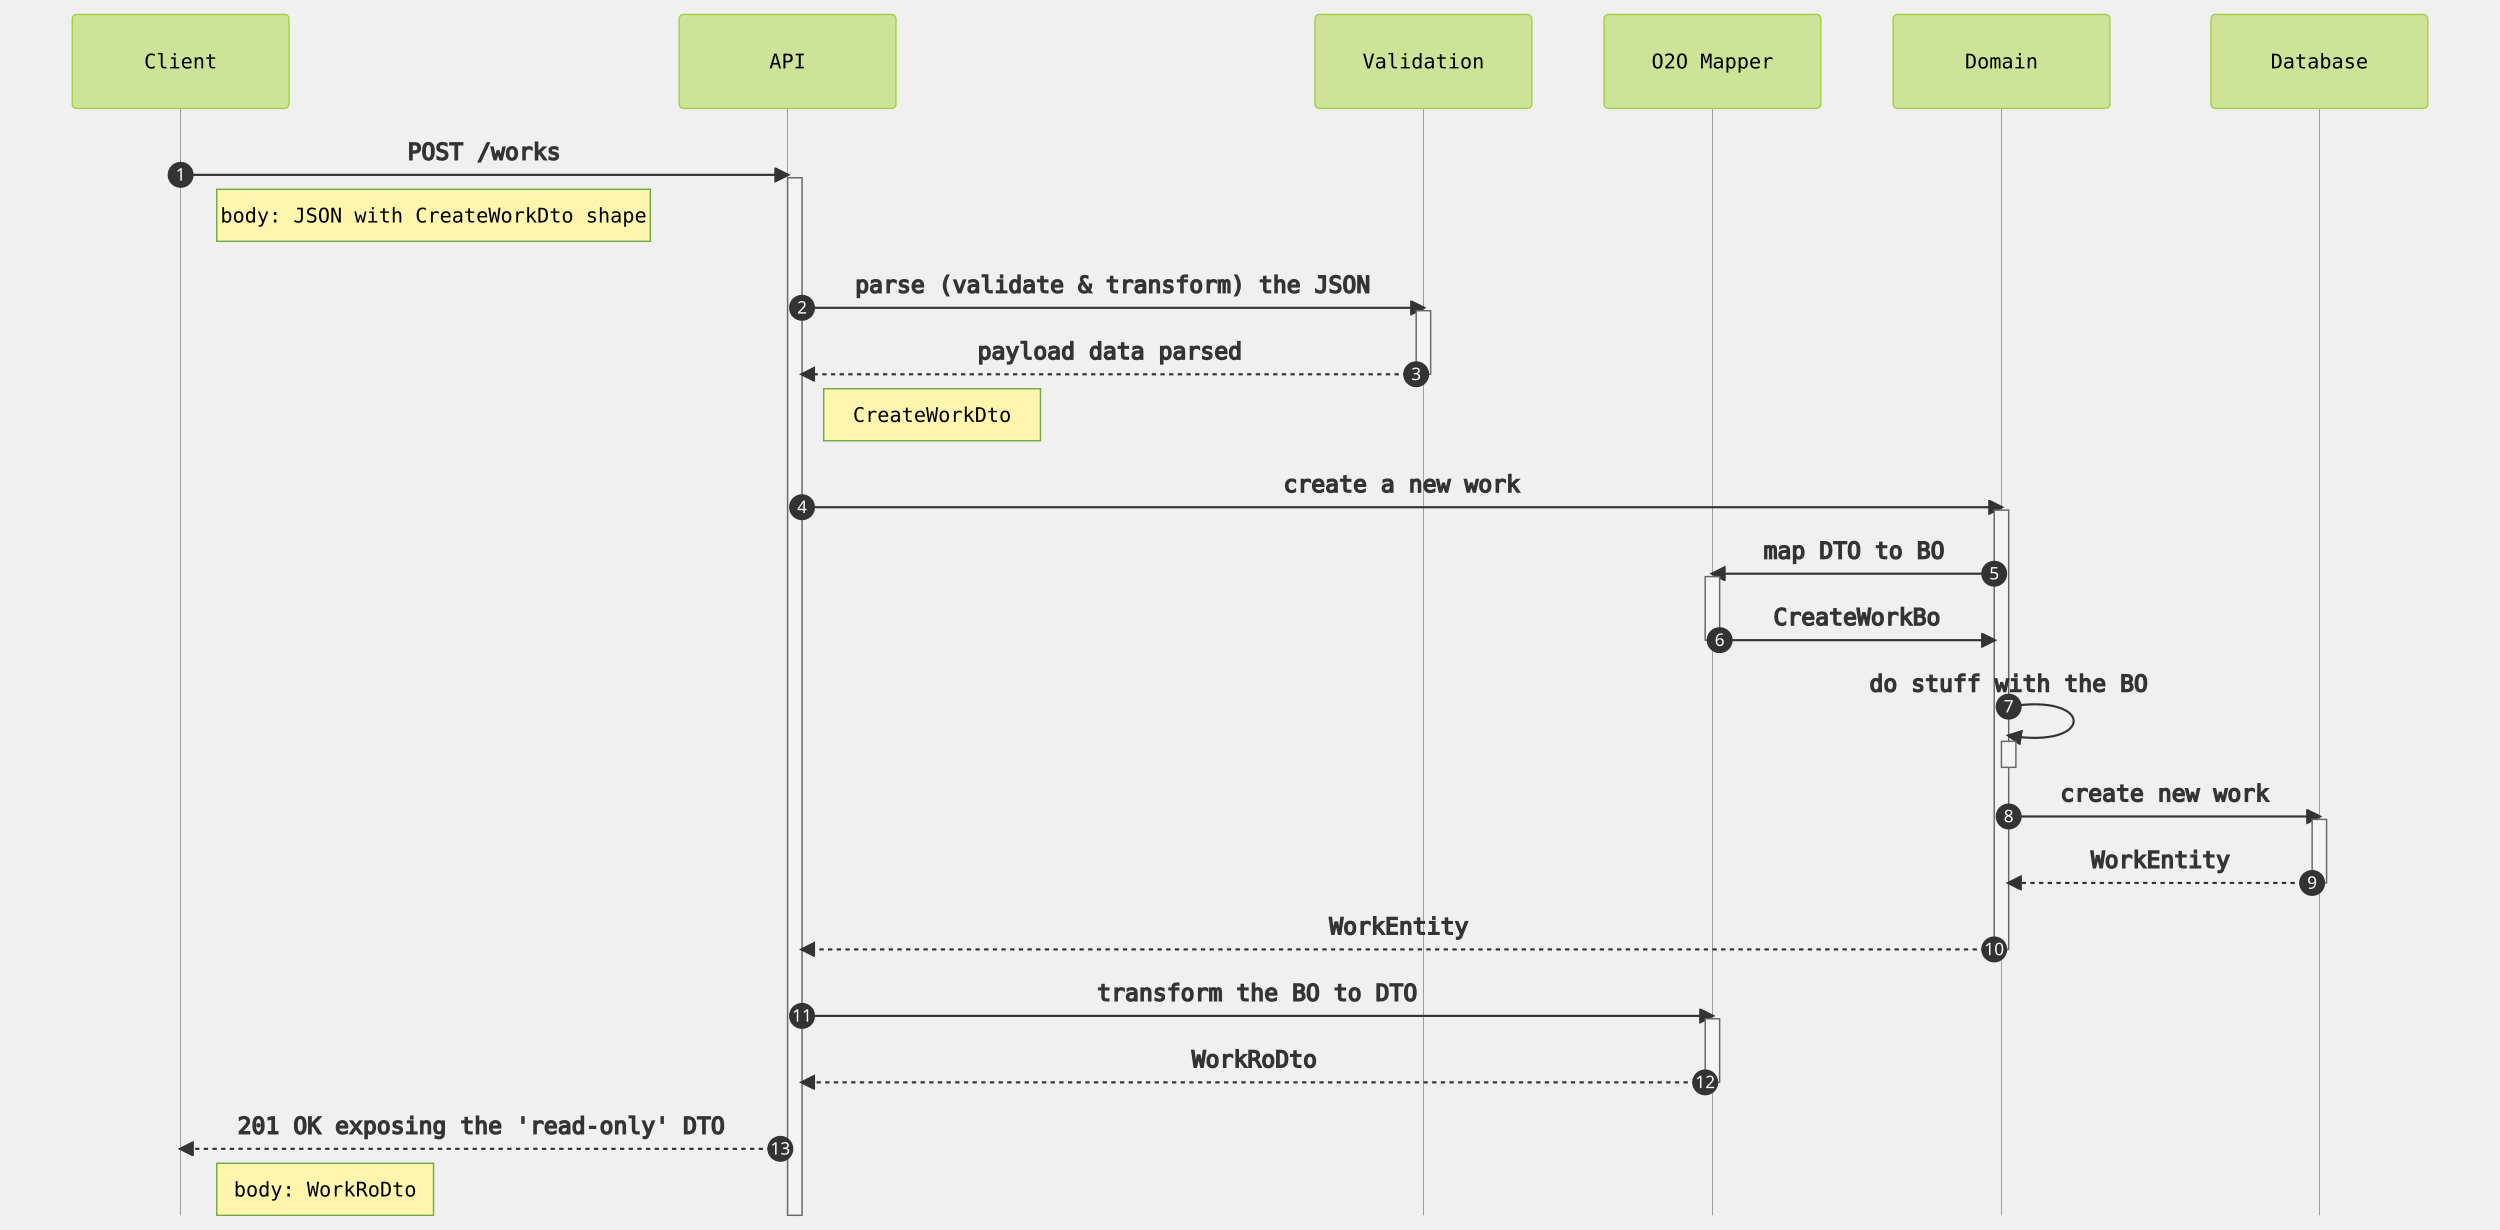
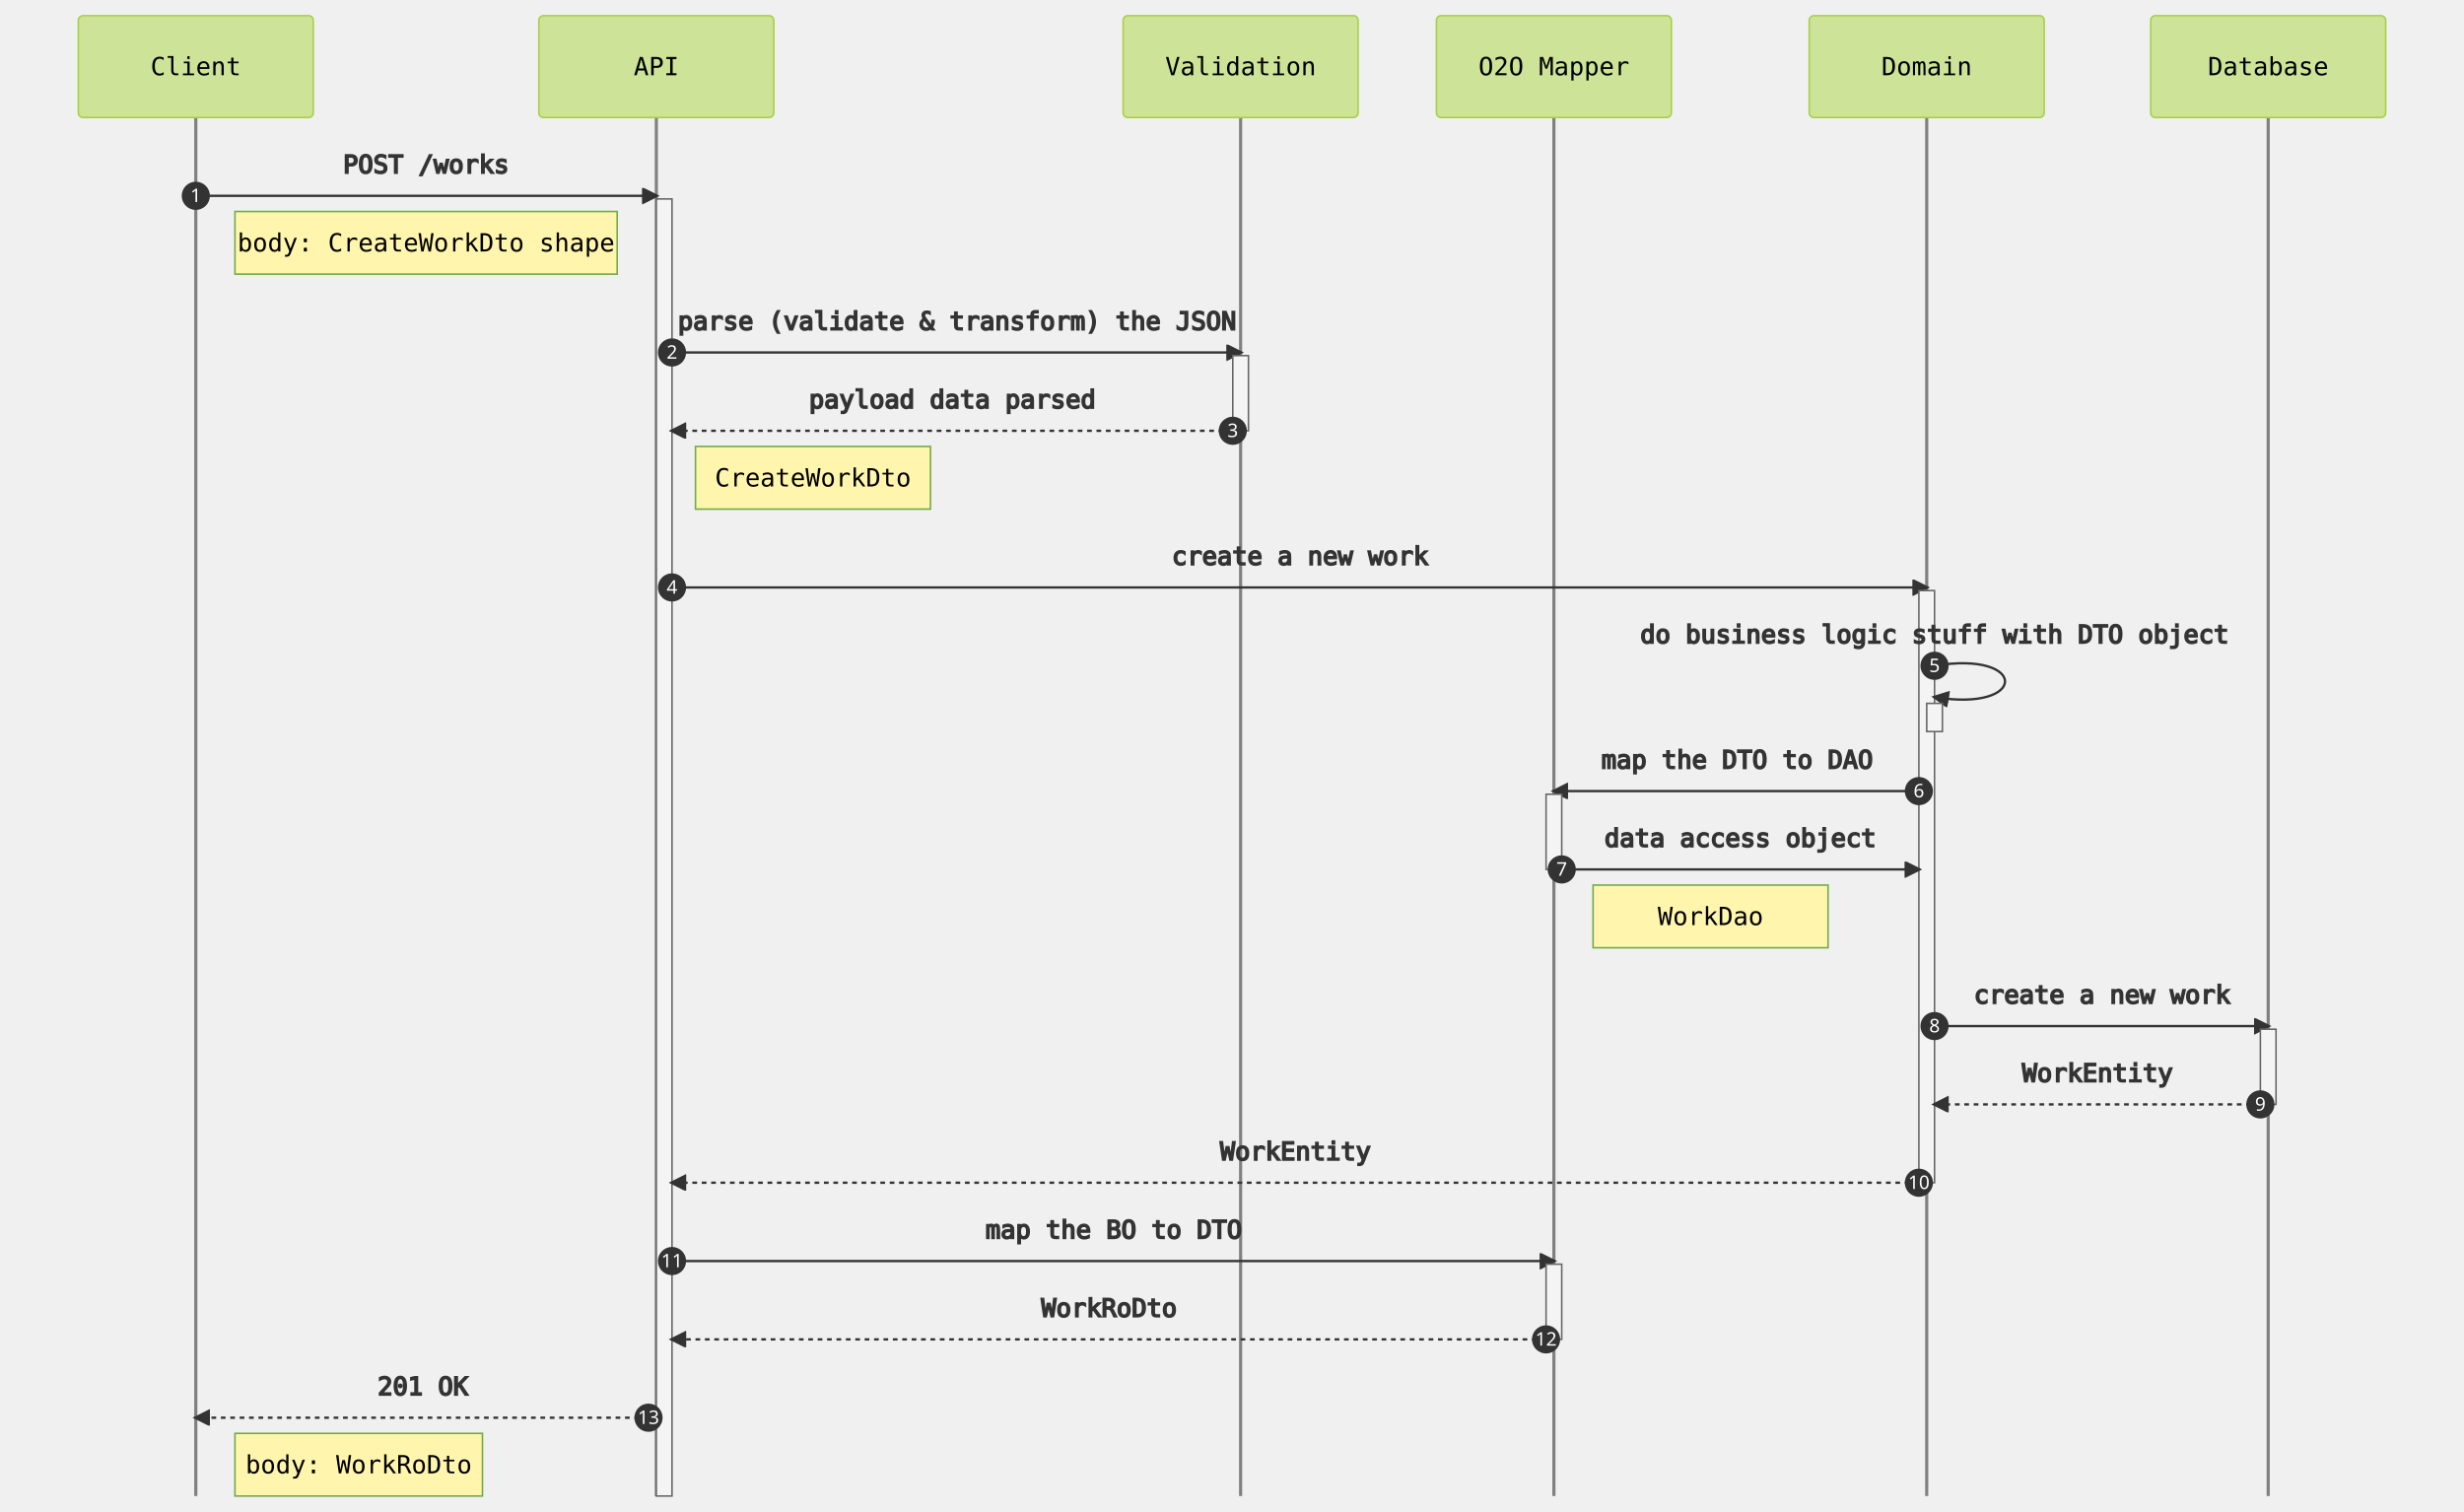
- <svg xmlns="http://www.w3.org/2000/svg" id="mermaid-svg" width="100%" height="851" style="max-width: 1730px;" viewBox="-50 -10 1730 851">
-   <style>#mermaid-svg {font-family:"trebuchet ms",verdana,arial,sans-serif;font-size:16px;fill:#000000;}#mermaid-svg .error-icon{fill:#552222;}#mermaid-svg .error-text{fill:#552222;stroke:#552222;}#mermaid-svg .edge-thickness-normal{stroke-width:2px;}#mermaid-svg .edge-thickness-thick{stroke-width:3.5px;}#mermaid-svg .edge-pattern-solid{stroke-dasharray:0;}#mermaid-svg .edge-pattern-dashed{stroke-dasharray:3;}#mermaid-svg .edge-pattern-dotted{stroke-dasharray:2;}#mermaid-svg .marker{fill:#000000;stroke:#000000;}#mermaid-svg .marker.cross{stroke:#000000;}#mermaid-svg svg{font-family:"trebuchet ms",verdana,arial,sans-serif;font-size:16px;}#mermaid-svg .actor{stroke:hsl(78.158, 58.462%, 54.51%);fill:#cde498;}#mermaid-svg text.actor&gt;tspan{fill:black;stroke:none;}#mermaid-svg .actor-line{stroke:grey;}#mermaid-svg .messageLine0{stroke-width:1.5;stroke-dasharray:none;stroke:#333;}#mermaid-svg .messageLine1{stroke-width:1.5;stroke-dasharray:2,2;stroke:#333;}#mermaid-svg #arrowhead path{fill:#333;stroke:#333;}#mermaid-svg .sequenceNumber{fill:white;}#mermaid-svg #sequencenumber{fill:#333;}#mermaid-svg #crosshead path{fill:#333;stroke:#333;}#mermaid-svg .messageText{fill:#333;stroke:#333;}#mermaid-svg .labelBox{stroke:#326932;fill:#cde498;}#mermaid-svg .labelText,#mermaid-svg .labelText&gt;tspan{fill:black;stroke:none;}#mermaid-svg .loopText,#mermaid-svg .loopText&gt;tspan{fill:black;stroke:none;}#mermaid-svg .loopLine{stroke-width:2px;stroke-dasharray:2,2;stroke:#326932;fill:#326932;}#mermaid-svg .note{stroke:#6eaa49;fill:#fff5ad;}#mermaid-svg .noteText,#mermaid-svg .noteText&gt;tspan{fill:black;stroke:none;}#mermaid-svg .activation0{fill:#f4f4f4;stroke:#666;}#mermaid-svg .activation1{fill:#f4f4f4;stroke:#666;}#mermaid-svg .activation2{fill:#f4f4f4;stroke:#666;}#mermaid-svg :root{--mermaid-font-family:"trebuchet ms",verdana,arial,sans-serif;}</style>
+ <svg xmlns="http://www.w3.org/2000/svg" id="graph-div" width="100%" height="965" style="max-width: 1573px;" viewBox="-50 -10 1573 965">
+   <style>#graph-div {font-family:"trebuchet ms",verdana,arial,sans-serif;font-size:16px;fill:#000000;}#graph-div .error-icon{fill:#552222;}#graph-div .error-text{fill:#552222;stroke:#552222;}#graph-div .edge-thickness-normal{stroke-width:2px;}#graph-div .edge-thickness-thick{stroke-width:3.5px;}#graph-div .edge-pattern-solid{stroke-dasharray:0;}#graph-div .edge-pattern-dashed{stroke-dasharray:3;}#graph-div .edge-pattern-dotted{stroke-dasharray:2;}#graph-div .marker{fill:#000000;stroke:#000000;}#graph-div .marker.cross{stroke:#000000;}#graph-div svg{font-family:"trebuchet ms",verdana,arial,sans-serif;font-size:16px;}#graph-div .actor{stroke:hsl(78.158, 58.462%, 54.51%);fill:#cde498;}#graph-div text.actor&gt;tspan{fill:black;stroke:none;}#graph-div .actor-line{stroke:grey;}#graph-div .messageLine0{stroke-width:1.5;stroke-dasharray:none;stroke:#333;}#graph-div .messageLine1{stroke-width:1.5;stroke-dasharray:2,2;stroke:#333;}#graph-div #arrowhead path{fill:#333;stroke:#333;}#graph-div .sequenceNumber{fill:white;}#graph-div #sequencenumber{fill:#333;}#graph-div #crosshead path{fill:#333;stroke:#333;}#graph-div .messageText{fill:#333;stroke:#333;}#graph-div .labelBox{stroke:#326932;fill:#cde498;}#graph-div .labelText,#graph-div .labelText&gt;tspan{fill:black;stroke:none;}#graph-div .loopText,#graph-div .loopText&gt;tspan{fill:black;stroke:none;}#graph-div .loopLine{stroke-width:2px;stroke-dasharray:2,2;stroke:#326932;fill:#326932;}#graph-div .note{stroke:#6eaa49;fill:#fff5ad;}#graph-div .noteText,#graph-div .noteText&gt;tspan{fill:black;stroke:none;}#graph-div .activation0{fill:#f4f4f4;stroke:#666;}#graph-div .activation1{fill:#f4f4f4;stroke:#666;}#graph-div .activation2{fill:#f4f4f4;stroke:#666;}#graph-div .actorPopupMenu{position:absolute;}#graph-div .actorPopupMenuPanel{position:absolute;fill:#cde498;box-shadow:0px 8px 16px 0px rgba(0,0,0,0.2);filter:drop-shadow(3px 5px 2px rgb(0 0 0 / 0.4));}#graph-div .actor-man line{stroke:hsl(78.158, 58.462%, 54.51%);fill:#cde498;}#graph-div .actor-man circle,#graph-div line{stroke:hsl(78.158, 58.462%, 54.51%);fill:#cde498;stroke-width:2px;}#graph-div :root{--mermaid-font-family:"trebuchet ms",verdana,arial,sans-serif;}</style>
  <g />
+   <defs>
+     <symbol id="computer" width="24" height="24">
+       <path transform="scale(.5)" d="M2 2v13h20v-13h-20zm18 11h-16v-9h16v9zm-10.228 6l.466-1h3.524l.467 1h-4.457zm14.228 3h-24l2-6h2.104l-1.33 4h18.45l-1.297-4h2.073l2 6zm-5-10h-14v-7h14v7z" />
+     </symbol>
+   </defs>
+   <defs>
+     <symbol id="database" fill-rule="evenodd" clip-rule="evenodd">
+       <path transform="scale(.5)" d="M12.258.001l.256.004.255.005.253.008.251.01.249.012.247.015.246.016.242.019.241.02.239.023.236.024.233.027.231.028.229.031.225.032.223.034.22.036.217.038.214.04.211.041.208.043.205.045.201.046.198.048.194.05.191.051.187.053.183.054.18.056.175.057.172.059.168.06.163.061.16.063.155.064.15.066.074.033.073.033.071.034.07.034.069.035.068.035.067.035.066.035.064.036.064.036.062.036.06.036.06.037.058.037.058.037.055.038.055.038.053.038.052.038.051.039.05.039.048.039.047.039.045.04.044.04.043.04.041.04.04.041.039.041.037.041.036.041.034.041.033.042.032.042.03.042.029.042.027.042.026.043.024.043.023.043.021.043.02.043.018.044.017.043.015.044.013.044.012.044.011.045.009.044.007.045.006.045.004.045.002.045.001.045v17l-.001.045-.002.045-.004.045-.006.045-.007.045-.009.044-.011.045-.012.044-.013.044-.015.044-.017.043-.018.044-.02.043-.021.043-.023.043-.024.043-.026.043-.027.042-.029.042-.03.042-.032.042-.033.042-.034.041-.036.041-.037.041-.039.041-.04.041-.041.04-.043.04-.044.04-.045.04-.047.039-.048.039-.05.039-.051.039-.052.038-.053.038-.055.038-.055.038-.058.037-.058.037-.06.037-.06.036-.062.036-.064.036-.064.036-.066.035-.067.035-.068.035-.069.035-.07.034-.071.034-.073.033-.074.033-.15.066-.155.064-.16.063-.163.061-.168.06-.172.059-.175.057-.18.056-.183.054-.187.053-.191.051-.194.05-.198.048-.201.046-.205.045-.208.043-.211.041-.214.04-.217.038-.22.036-.223.034-.225.032-.229.031-.231.028-.233.027-.236.024-.239.023-.241.02-.242.019-.246.016-.247.015-.249.012-.251.01-.253.008-.255.005-.256.004-.258.001-.258-.001-.256-.004-.255-.005-.253-.008-.251-.01-.249-.012-.247-.015-.245-.016-.243-.019-.241-.02-.238-.023-.236-.024-.234-.027-.231-.028-.228-.031-.226-.032-.223-.034-.22-.036-.217-.038-.214-.04-.211-.041-.208-.043-.204-.045-.201-.046-.198-.048-.195-.05-.19-.051-.187-.053-.184-.054-.179-.056-.176-.057-.172-.059-.167-.06-.164-.061-.159-.063-.155-.064-.151-.066-.074-.033-.072-.033-.072-.034-.07-.034-.069-.035-.068-.035-.067-.035-.066-.035-.064-.036-.063-.036-.062-.036-.061-.036-.06-.037-.058-.037-.057-.037-.056-.038-.055-.038-.053-.038-.052-.038-.051-.039-.049-.039-.049-.039-.046-.039-.046-.04-.044-.04-.043-.04-.041-.04-.04-.041-.039-.041-.037-.041-.036-.041-.034-.041-.033-.042-.032-.042-.03-.042-.029-.042-.027-.042-.026-.043-.024-.043-.023-.043-.021-.043-.02-.043-.018-.044-.017-.043-.015-.044-.013-.044-.012-.044-.011-.045-.009-.044-.007-.045-.006-.045-.004-.045-.002-.045-.001-.045v-17l.001-.045.002-.045.004-.045.006-.045.007-.045.009-.044.011-.045.012-.044.013-.044.015-.044.017-.043.018-.044.02-.043.021-.043.023-.043.024-.043.026-.043.027-.042.029-.042.03-.042.032-.042.033-.042.034-.041.036-.041.037-.041.039-.041.04-.041.041-.04.043-.04.044-.04.046-.04.046-.039.049-.039.049-.039.051-.039.052-.038.053-.038.055-.038.056-.038.057-.037.058-.037.06-.037.061-.036.062-.036.063-.036.064-.036.066-.035.067-.035.068-.035.069-.035.07-.034.072-.034.072-.033.074-.033.151-.066.155-.064.159-.063.164-.061.167-.06.172-.059.176-.057.179-.056.184-.054.187-.053.19-.051.195-.05.198-.048.201-.046.204-.045.208-.043.211-.041.214-.04.217-.038.22-.036.223-.034.226-.032.228-.031.231-.028.234-.027.236-.024.238-.023.241-.02.243-.019.245-.016.247-.015.249-.012.251-.01.253-.008.255-.005.256-.004.258-.001.258.001zm-9.258 20.499v.01l.001.021.003.021.004.022.005.021.006.022.007.022.009.023.01.022.011.023.012.023.013.023.015.023.016.024.017.023.018.024.019.024.021.024.022.025.023.024.024.025.052.049.056.05.061.051.066.051.07.051.075.051.079.052.084.052.088.052.092.052.097.052.102.051.105.052.11.052.114.051.119.051.123.051.127.05.131.05.135.05.139.048.144.049.147.047.152.047.155.047.16.045.163.045.167.043.171.043.176.041.178.041.183.039.187.039.19.037.194.035.197.035.202.033.204.031.209.03.212.029.216.027.219.025.222.024.226.021.23.02.233.018.236.016.24.015.243.012.246.01.249.008.253.005.256.004.259.001.26-.001.257-.004.254-.005.25-.008.247-.011.244-.012.241-.014.237-.016.233-.018.231-.021.226-.021.224-.024.22-.026.216-.027.212-.028.21-.031.205-.031.202-.034.198-.034.194-.036.191-.037.187-.039.183-.04.179-.04.175-.042.172-.043.168-.044.163-.045.16-.046.155-.046.152-.047.148-.048.143-.049.139-.049.136-.05.131-.05.126-.05.123-.051.118-.052.114-.051.11-.052.106-.052.101-.052.096-.052.092-.052.088-.053.083-.051.079-.052.074-.052.07-.051.065-.051.06-.051.056-.05.051-.05.023-.024.023-.025.021-.024.02-.024.019-.024.018-.024.017-.024.015-.023.014-.024.013-.023.012-.023.01-.023.01-.022.008-.022.006-.022.006-.022.004-.022.004-.021.001-.021.001-.021v-4.127l-.077.055-.08.053-.083.054-.085.053-.087.052-.09.052-.093.051-.095.05-.097.05-.1.049-.102.049-.105.048-.106.047-.109.047-.111.046-.114.045-.115.045-.118.044-.12.043-.122.042-.124.042-.126.041-.128.04-.13.04-.132.038-.134.038-.135.037-.138.037-.139.035-.142.035-.143.034-.144.033-.147.032-.148.031-.15.03-.151.03-.153.029-.154.027-.156.027-.158.026-.159.025-.161.024-.162.023-.163.022-.165.021-.166.02-.167.019-.169.018-.169.017-.171.016-.173.015-.173.014-.175.013-.175.012-.177.011-.178.01-.179.008-.179.008-.181.006-.182.005-.182.004-.184.003-.184.002h-.37l-.184-.002-.184-.003-.182-.004-.182-.005-.181-.006-.179-.008-.179-.008-.178-.01-.176-.011-.176-.012-.175-.013-.173-.014-.172-.015-.171-.016-.17-.017-.169-.018-.167-.019-.166-.02-.165-.021-.163-.022-.162-.023-.161-.024-.159-.025-.157-.026-.156-.027-.155-.027-.153-.029-.151-.03-.15-.03-.148-.031-.146-.032-.145-.033-.143-.034-.141-.035-.14-.035-.137-.037-.136-.037-.134-.038-.132-.038-.13-.04-.128-.04-.126-.041-.124-.042-.122-.042-.12-.044-.117-.043-.116-.045-.113-.045-.112-.046-.109-.047-.106-.047-.105-.048-.102-.049-.1-.049-.097-.05-.095-.05-.093-.052-.09-.051-.087-.052-.085-.053-.083-.054-.08-.054-.077-.054v4.127zm0-5.654v.011l.001.021.003.021.004.021.005.022.006.022.007.022.009.022.01.022.011.023.012.023.013.023.015.024.016.023.017.024.018.024.019.024.021.024.022.024.023.025.024.024.052.05.056.05.061.05.066.051.07.051.075.052.079.051.084.052.088.052.092.052.097.052.102.052.105.052.11.051.114.051.119.052.123.05.127.051.131.05.135.049.139.049.144.048.147.048.152.047.155.046.16.045.163.045.167.044.171.042.176.042.178.04.183.04.187.038.19.037.194.036.197.034.202.033.204.032.209.03.212.028.216.027.219.025.222.024.226.022.23.02.233.018.236.016.24.014.243.012.246.01.249.008.253.006.256.003.259.001.26-.001.257-.003.254-.006.25-.008.247-.01.244-.012.241-.015.237-.016.233-.018.231-.02.226-.022.224-.024.22-.025.216-.027.212-.029.21-.03.205-.032.202-.033.198-.035.194-.036.191-.037.187-.039.183-.039.179-.041.175-.042.172-.043.168-.044.163-.045.16-.045.155-.047.152-.047.148-.048.143-.048.139-.05.136-.049.131-.05.126-.051.123-.051.118-.051.114-.052.11-.052.106-.052.101-.052.096-.052.092-.052.088-.052.083-.052.079-.052.074-.051.07-.052.065-.051.06-.05.056-.051.051-.049.023-.025.023-.024.021-.025.02-.024.019-.024.018-.024.017-.024.015-.023.014-.023.013-.024.012-.022.01-.023.01-.023.008-.022.006-.022.006-.022.004-.021.004-.022.001-.021.001-.021v-4.139l-.077.054-.08.054-.083.054-.085.052-.087.053-.09.051-.093.051-.095.051-.097.05-.1.049-.102.049-.105.048-.106.047-.109.047-.111.046-.114.045-.115.044-.118.044-.12.044-.122.042-.124.042-.126.041-.128.04-.13.039-.132.039-.134.038-.135.037-.138.036-.139.036-.142.035-.143.033-.144.033-.147.033-.148.031-.15.03-.151.03-.153.028-.154.028-.156.027-.158.026-.159.025-.161.024-.162.023-.163.022-.165.021-.166.02-.167.019-.169.018-.169.017-.171.016-.173.015-.173.014-.175.013-.175.012-.177.011-.178.009-.179.009-.179.007-.181.007-.182.005-.182.004-.184.003-.184.002h-.37l-.184-.002-.184-.003-.182-.004-.182-.005-.181-.007-.179-.007-.179-.009-.178-.009-.176-.011-.176-.012-.175-.013-.173-.014-.172-.015-.171-.016-.17-.017-.169-.018-.167-.019-.166-.02-.165-.021-.163-.022-.162-.023-.161-.024-.159-.025-.157-.026-.156-.027-.155-.028-.153-.028-.151-.03-.15-.03-.148-.031-.146-.033-.145-.033-.143-.033-.141-.035-.14-.036-.137-.036-.136-.037-.134-.038-.132-.039-.13-.039-.128-.04-.126-.041-.124-.042-.122-.043-.12-.043-.117-.044-.116-.044-.113-.046-.112-.046-.109-.046-.106-.047-.105-.048-.102-.049-.1-.049-.097-.05-.095-.051-.093-.051-.09-.051-.087-.053-.085-.052-.083-.054-.08-.054-.077-.054v4.139zm0-5.666v.011l.001.02.003.022.004.021.005.022.006.021.007.022.009.023.01.022.011.023.012.023.013.023.015.023.016.024.017.024.018.023.019.024.021.025.022.024.023.024.024.025.052.05.056.05.061.05.066.051.07.051.075.052.079.051.084.052.088.052.092.052.097.052.102.052.105.051.11.052.114.051.119.051.123.051.127.05.131.05.135.05.139.049.144.048.147.048.152.047.155.046.16.045.163.045.167.043.171.043.176.042.178.04.183.04.187.038.19.037.194.036.197.034.202.033.204.032.209.03.212.028.216.027.219.025.222.024.226.021.23.02.233.018.236.017.24.014.243.012.246.01.249.008.253.006.256.003.259.001.26-.001.257-.003.254-.006.25-.008.247-.01.244-.013.241-.014.237-.016.233-.018.231-.02.226-.022.224-.024.22-.025.216-.027.212-.029.21-.03.205-.032.202-.033.198-.035.194-.036.191-.037.187-.039.183-.039.179-.041.175-.042.172-.043.168-.044.163-.045.16-.045.155-.047.152-.047.148-.048.143-.049.139-.049.136-.049.131-.051.126-.05.123-.051.118-.052.114-.051.11-.052.106-.052.101-.052.096-.052.092-.052.088-.052.083-.052.079-.052.074-.052.07-.051.065-.051.06-.051.056-.05.051-.049.023-.025.023-.025.021-.024.02-.024.019-.024.018-.024.017-.024.015-.023.014-.024.013-.023.012-.023.01-.022.01-.023.008-.022.006-.022.006-.022.004-.022.004-.021.001-.021.001-.021v-4.153l-.077.054-.08.054-.083.053-.085.053-.087.053-.09.051-.093.051-.095.051-.097.05-.1.049-.102.048-.105.048-.106.048-.109.046-.111.046-.114.046-.115.044-.118.044-.12.043-.122.043-.124.042-.126.041-.128.04-.13.039-.132.039-.134.038-.135.037-.138.036-.139.036-.142.034-.143.034-.144.033-.147.032-.148.032-.15.03-.151.03-.153.028-.154.028-.156.027-.158.026-.159.024-.161.024-.162.023-.163.023-.165.021-.166.02-.167.019-.169.018-.169.017-.171.016-.173.015-.173.014-.175.013-.175.012-.177.01-.178.01-.179.009-.179.007-.181.006-.182.006-.182.004-.184.003-.184.001-.185.001-.185-.001-.184-.001-.184-.003-.182-.004-.182-.006-.181-.006-.179-.007-.179-.009-.178-.01-.176-.01-.176-.012-.175-.013-.173-.014-.172-.015-.171-.016-.17-.017-.169-.018-.167-.019-.166-.02-.165-.021-.163-.023-.162-.023-.161-.024-.159-.024-.157-.026-.156-.027-.155-.028-.153-.028-.151-.03-.15-.03-.148-.032-.146-.032-.145-.033-.143-.034-.141-.034-.14-.036-.137-.036-.136-.037-.134-.038-.132-.039-.13-.039-.128-.041-.126-.041-.124-.041-.122-.043-.12-.043-.117-.044-.116-.044-.113-.046-.112-.046-.109-.046-.106-.048-.105-.048-.102-.048-.1-.05-.097-.049-.095-.051-.093-.051-.09-.052-.087-.052-.085-.053-.083-.053-.08-.054-.077-.054v4.153zm8.74-8.179l-.257.004-.254.005-.25.008-.247.011-.244.012-.241.014-.237.016-.233.018-.231.021-.226.022-.224.023-.22.026-.216.027-.212.028-.21.031-.205.032-.202.033-.198.034-.194.036-.191.038-.187.038-.183.04-.179.041-.175.042-.172.043-.168.043-.163.045-.16.046-.155.046-.152.048-.148.048-.143.048-.139.049-.136.05-.131.05-.126.051-.123.051-.118.051-.114.052-.11.052-.106.052-.101.052-.096.052-.092.052-.088.052-.083.052-.079.052-.074.051-.07.052-.065.051-.06.05-.056.05-.051.05-.023.025-.023.024-.021.024-.02.025-.019.024-.018.024-.017.023-.015.024-.014.023-.013.023-.012.023-.01.023-.01.022-.008.022-.006.023-.006.021-.004.022-.004.021-.001.021-.001.021.001.021.001.021.004.021.004.022.006.021.006.023.008.022.01.022.01.023.012.023.013.023.014.023.015.024.017.023.018.024.019.024.02.025.021.024.023.024.023.025.051.05.056.05.06.05.065.051.07.052.074.051.079.052.083.052.088.052.092.052.096.052.101.052.106.052.11.052.114.052.118.051.123.051.126.051.131.05.136.05.139.049.143.048.148.048.152.048.155.046.16.046.163.045.168.043.172.043.175.042.179.041.183.04.187.038.191.038.194.036.198.034.202.033.205.032.21.031.212.028.216.027.22.026.224.023.226.022.231.021.233.018.237.016.241.014.244.012.247.011.25.008.254.005.257.004.26.001.26-.001.257-.004.254-.005.25-.008.247-.011.244-.012.241-.014.237-.016.233-.018.231-.021.226-.022.224-.023.22-.026.216-.027.212-.028.21-.031.205-.032.202-.033.198-.034.194-.036.191-.038.187-.038.183-.04.179-.041.175-.042.172-.043.168-.043.163-.045.16-.046.155-.046.152-.048.148-.048.143-.048.139-.049.136-.05.131-.05.126-.051.123-.051.118-.051.114-.052.11-.052.106-.052.101-.052.096-.052.092-.052.088-.052.083-.052.079-.052.074-.051.07-.052.065-.051.06-.05.056-.05.051-.05.023-.025.023-.024.021-.024.02-.025.019-.024.018-.024.017-.023.015-.024.014-.023.013-.023.012-.023.01-.023.01-.022.008-.022.006-.023.006-.021.004-.022.004-.021.001-.021.001-.021-.001-.021-.001-.021-.004-.021-.004-.022-.006-.021-.006-.023-.008-.022-.01-.022-.01-.023-.012-.023-.013-.023-.014-.023-.015-.024-.017-.023-.018-.024-.019-.024-.02-.025-.021-.024-.023-.024-.023-.025-.051-.05-.056-.05-.06-.05-.065-.051-.07-.052-.074-.051-.079-.052-.083-.052-.088-.052-.092-.052-.096-.052-.101-.052-.106-.052-.11-.052-.114-.052-.118-.051-.123-.051-.126-.051-.131-.05-.136-.05-.139-.049-.143-.048-.148-.048-.152-.048-.155-.046-.16-.046-.163-.045-.168-.043-.172-.043-.175-.042-.179-.041-.183-.04-.187-.038-.191-.038-.194-.036-.198-.034-.202-.033-.205-.032-.21-.031-.212-.028-.216-.027-.22-.026-.224-.023-.226-.022-.231-.021-.233-.018-.237-.016-.241-.014-.244-.012-.247-.011-.25-.008-.254-.005-.257-.004-.26-.001-.26.001z" />
+     </symbol>
+   </defs>
+   <defs>
+     <symbol id="clock" width="24" height="24">
+       <path transform="scale(.5)" d="M12 2c5.514 0 10 4.486 10 10s-4.486 10-10 10-10-4.486-10-10 4.486-10 10-10zm0-2c-6.627 0-12 5.373-12 12s5.373 12 12 12 12-5.373 12-12-5.373-12-12-12zm5.848 12.459c.202.038.202.333.001.372-1.907.361-6.045 1.111-6.547 1.111-.719 0-1.301-.582-1.301-1.301 0-.512.77-5.447 1.125-7.445.034-.192.312-.181.343.014l.985 6.238 5.394 1.011z" />
+     </symbol>
+   </defs>
  <g>
-     <line id="actor0" x1="75" y1="5" x2="75" y2="831" class="actor-line" stroke-width="0.5px" stroke="#999" />
-     <rect x="0" y="0" fill="#eaeaea" stroke="#666" width="150" height="65" rx="3" ry="3" class="actor" />
-     <text x="75" y="32.5" dominant-baseline="central" alignment-baseline="central" class="actor" style="text-anchor: middle; font-size: 14px; font-weight: 400; font-family: monospace;">
-       <tspan x="75" dy="0">Client</tspan>
-     </text>
+     <line id="actor60" x1="75" y1="5" x2="75" y2="945" class="actor-line" stroke-width="0.5px" stroke="#999" />
+     <g id="root-60">
+       <rect x="0" y="0" fill="#eaeaea" stroke="#666" width="150" height="65" rx="3" ry="3" class="actor" />
+       <text x="75" y="32.5" style="text-anchor: middle; font-weight: 400; font-family: monospace;" dominant-baseline="central" alignment-baseline="central" class="actor">
+         <tspan x="75" dy="0">Client</tspan>
+       </text>
+     </g>
  </g>
  <g>
-     <line id="actor1" x1="495" y1="5" x2="495" y2="831" class="actor-line" stroke-width="0.5px" stroke="#999" />
-     <rect x="420" y="0" fill="#eaeaea" stroke="#666" width="150" height="65" rx="3" ry="3" class="actor" />
-     <text x="495" y="32.5" dominant-baseline="central" alignment-baseline="central" class="actor" style="text-anchor: middle; font-size: 14px; font-weight: 400; font-family: monospace;">
-       <tspan x="495" dy="0">API</tspan>
-     </text>
+     <line id="actor61" x1="369" y1="5" x2="369" y2="945" class="actor-line" stroke-width="0.5px" stroke="#999" />
+     <g id="root-61">
+       <rect x="294" y="0" fill="#eaeaea" stroke="#666" width="150" height="65" rx="3" ry="3" class="actor" />
+       <text x="369" y="32.5" style="text-anchor: middle; font-weight: 400; font-family: monospace;" dominant-baseline="central" alignment-baseline="central" class="actor">
+         <tspan x="369" dy="0">API</tspan>
+       </text>
+     </g>
  </g>
  <g>
-     <line id="actor2" x1="935" y1="5" x2="935" y2="831" class="actor-line" stroke-width="0.5px" stroke="#999" />
-     <rect x="860" y="0" fill="#eaeaea" stroke="#666" width="150" height="65" rx="3" ry="3" class="actor" />
-     <text x="935" y="32.5" dominant-baseline="central" alignment-baseline="central" class="actor" style="text-anchor: middle; font-size: 14px; font-weight: 400; font-family: monospace;">
-       <tspan x="935" dy="0">Validation</tspan>
-     </text>
+     <line id="actor62" x1="742" y1="5" x2="742" y2="945" class="actor-line" stroke-width="0.5px" stroke="#999" />
+     <g id="root-62">
+       <rect x="667" y="0" fill="#eaeaea" stroke="#666" width="150" height="65" rx="3" ry="3" class="actor" />
+       <text x="742" y="32.5" style="text-anchor: middle; font-weight: 400; font-family: monospace;" dominant-baseline="central" alignment-baseline="central" class="actor">
+         <tspan x="742" dy="0">Validation</tspan>
+       </text>
+     </g>
  </g>
  <g>
-     <line id="actor3" x1="1135" y1="5" x2="1135" y2="831" class="actor-line" stroke-width="0.5px" stroke="#999" />
-     <rect x="1060" y="0" fill="#eaeaea" stroke="#666" width="150" height="65" rx="3" ry="3" class="actor" />
-     <text x="1135" y="32.5" dominant-baseline="central" alignment-baseline="central" class="actor" style="text-anchor: middle; font-size: 14px; font-weight: 400; font-family: monospace;">
-       <tspan x="1135" dy="0">O2O Mapper</tspan>
-     </text>
+     <line id="actor63" x1="942" y1="5" x2="942" y2="945" class="actor-line" stroke-width="0.5px" stroke="#999" />
+     <g id="root-63">
+       <rect x="867" y="0" fill="#eaeaea" stroke="#666" width="150" height="65" rx="3" ry="3" class="actor" />
+       <text x="942" y="32.5" style="text-anchor: middle; font-weight: 400; font-family: monospace;" dominant-baseline="central" alignment-baseline="central" class="actor">
+         <tspan x="942" dy="0">O2O Mapper</tspan>
+       </text>
+     </g>
  </g>
  <g>
-     <line id="actor4" x1="1335" y1="5" x2="1335" y2="831" class="actor-line" stroke-width="0.5px" stroke="#999" />
-     <rect x="1260" y="0" fill="#eaeaea" stroke="#666" width="150" height="65" rx="3" ry="3" class="actor" />
-     <text x="1335" y="32.5" dominant-baseline="central" alignment-baseline="central" class="actor" style="text-anchor: middle; font-size: 14px; font-weight: 400; font-family: monospace;">
-       <tspan x="1335" dy="0">Domain</tspan>
-     </text>
+     <line id="actor64" x1="1180" y1="5" x2="1180" y2="945" class="actor-line" stroke-width="0.5px" stroke="#999" />
+     <g id="root-64">
+       <rect x="1105" y="0" fill="#eaeaea" stroke="#666" width="150" height="65" rx="3" ry="3" class="actor" />
+       <text x="1180" y="32.5" style="text-anchor: middle; font-weight: 400; font-family: monospace;" dominant-baseline="central" alignment-baseline="central" class="actor">
+         <tspan x="1180" dy="0">Domain</tspan>
+       </text>
+     </g>
  </g>
  <g>
-     <line id="actor5" x1="1555" y1="5" x2="1555" y2="831" class="actor-line" stroke-width="0.5px" stroke="#999" />
-     <rect x="1480" y="0" fill="#eaeaea" stroke="#666" width="150" height="65" rx="3" ry="3" class="actor" />
-     <text x="1555" y="32.5" dominant-baseline="central" alignment-baseline="central" class="actor" style="text-anchor: middle; font-size: 14px; font-weight: 400; font-family: monospace;">
-       <tspan x="1555" dy="0">Database</tspan>
-     </text>
+     <line id="actor65" x1="1398" y1="5" x2="1398" y2="945" class="actor-line" stroke-width="0.5px" stroke="#999" />
+     <g id="root-65">
+       <rect x="1323" y="0" fill="#eaeaea" stroke="#666" width="150" height="65" rx="3" ry="3" class="actor" />
+       <text x="1398" y="32.5" style="text-anchor: middle; font-weight: 400; font-family: monospace;" dominant-baseline="central" alignment-baseline="central" class="actor">
+         <tspan x="1398" dy="0">Database</tspan>
+       </text>
+     </g>
  </g>
  <defs>
    <marker id="arrowhead" refX="9" refY="5" markerUnits="userSpaceOnUse" markerWidth="12" markerHeight="12" orient="auto">
      <path d="M 0 0 L 10 5 L 0 10 z" />
    </marker>
  </defs>
  <defs>
    <marker id="crosshead" markerWidth="15" markerHeight="8" orient="auto" refX="16" refY="4">
-       <path fill="black" stroke="#000000" stroke-width="1px" d="M 9,2 V 6 L16,4 Z" style="stroke-dasharray: 0, 0;" />
-       <path fill="none" stroke="#000000" stroke-width="1px" d="M 0,1 L 6,7 M 6,1 L 0,7" style="stroke-dasharray: 0, 0;" />
+       <path fill="black" stroke="#000000" style="stroke-dasharray: 0px, 0px;" stroke-width="1px" d="M 9,2 V 6 L16,4 Z" />
+       <path fill="none" stroke="#000000" style="stroke-dasharray: 0px, 0px;" stroke-width="1px" d="M 0,1 L 6,7 M 6,1 L 0,7" />
    </marker>
  </defs>
  <defs>
    <marker id="filled-head" refX="18" refY="7" markerWidth="20" markerHeight="28" orient="auto">
      <path d="M 18,7 L9,13 L14,7 L9,1 Z" />
    </marker>
  </defs>
  <defs>
    <marker id="sequencenumber" refX="15" refY="15" markerWidth="60" markerHeight="40" orient="auto">
      <circle cx="15" cy="15" r="6" />
    </marker>
  </defs>
-   <text x="285" y="80" text-anchor="middle" dominant-baseline="middle" alignment-baseline="middle" class="messageText" dy="1em" style="font-family: monospace; font-size: 16px; font-weight: 400;">POST /works</text>
-   <line x1="75" y1="111" x2="495" y2="111" class="messageLine0" stroke-width="2" stroke="none" marker-end="url(#arrowhead)" marker-start="url(#sequencenumber)" style="fill: none;" />
-   <text x="75" y="115" font-family="sans-serif" font-size="12px" text-anchor="middle" textLength="16px" class="sequenceNumber">1</text>
+   <text x="222" y="80" text-anchor="middle" dominant-baseline="middle" alignment-baseline="middle" style="font-family: monospace; font-weight: 400;" class="messageText" dy="1em">POST /works</text>
+   <line x1="75" y1="115" x2="369" y2="115" class="messageLine0" stroke-width="2" stroke="none" style="fill: none;" marker-end="url(#arrowhead)" marker-start="url(#sequencenumber)" />
+   <text x="75" y="119" font-family="sans-serif" font-size="12px" text-anchor="middle" textLength="16px" class="sequenceNumber">1</text>
  <g />
  <g>
-     <rect x="495" y="113" fill="#EDF2AE" stroke="#666" width="10" height="718" rx="0" ry="0" class="activation1" />
+     <rect x="369" y="117" fill="#EDF2AE" stroke="#666" width="10" height="828" rx="0" ry="0" class="activation1" />
  </g>
  <g>
-     <rect x="100" y="121" fill="#EDF2AE" stroke="#666" width="300" height="36" rx="0" ry="0" class="note" />
-     <text x="250" y="126" text-anchor="middle" dominant-baseline="middle" alignment-baseline="middle" class="noteText" dy="1em" style="font-family: monospace; font-size: 14px; font-weight: 400;">
-       <tspan x="250">body: JSON with CreateWorkDto shape</tspan>
+     <rect x="100" y="125" fill="#EDF2AE" stroke="#666" width="244" height="40" rx="0" ry="0" class="note" />
+     <text x="222" y="130" text-anchor="middle" dominant-baseline="middle" alignment-baseline="middle" style="font-family: monospace; font-weight: 400;" class="noteText" dy="1em">
+       <tspan x="222">body: CreateWorkDto shape</tspan>
    </text>
  </g>
-   <text x="720" y="172" text-anchor="middle" dominant-baseline="middle" alignment-baseline="middle" class="messageText" dy="1em" style="font-family: monospace; font-size: 16px; font-weight: 400;">parse (validate &amp; transform) the JSON</text>
-   <line x1="505" y1="203" x2="935" y2="203" class="messageLine0" stroke-width="2" stroke="none" marker-end="url(#arrowhead)" marker-start="url(#sequencenumber)" style="fill: none;" />
-   <text x="505" y="207" font-family="sans-serif" font-size="12px" text-anchor="middle" textLength="16px" class="sequenceNumber">2</text>
+   <text x="561" y="180" text-anchor="middle" dominant-baseline="middle" alignment-baseline="middle" style="font-family: monospace; font-weight: 400;" class="messageText" dy="1em">parse (validate &amp; transform) the JSON</text>
+   <line x1="379" y1="215" x2="742" y2="215" class="messageLine0" stroke-width="2" stroke="none" style="fill: none;" marker-end="url(#arrowhead)" marker-start="url(#sequencenumber)" />
+   <text x="379" y="219" font-family="sans-serif" font-size="12px" text-anchor="middle" textLength="16px" class="sequenceNumber">2</text>
  <g>
-     <rect x="930" y="205" fill="#EDF2AE" stroke="#666" width="10" height="44" rx="0" ry="0" class="activation0" />
+     <rect x="737" y="217" fill="#EDF2AE" stroke="#666" width="10" height="48" rx="0" ry="0" class="activation0" />
  </g>
-   <text x="718" y="218" text-anchor="middle" dominant-baseline="middle" alignment-baseline="middle" class="messageText" dy="1em" style="font-family: monospace; font-size: 16px; font-weight: 400;">payload data parsed</text>
-   <line x1="930" y1="249" x2="505" y2="249" class="messageLine1" stroke-width="2" stroke="none" marker-end="url(#arrowhead)" marker-start="url(#sequencenumber)" style="stroke-dasharray: 3, 3; fill: none;" />
-   <text x="930" y="253" font-family="sans-serif" font-size="12px" text-anchor="middle" textLength="16px" class="sequenceNumber">3</text>
+   <text x="558" y="230" text-anchor="middle" dominant-baseline="middle" alignment-baseline="middle" style="font-family: monospace; font-weight: 400;" class="messageText" dy="1em">payload data parsed</text>
+   <line x1="737" y1="265" x2="379" y2="265" style="stroke-dasharray: 3px, 3px; fill: none;" class="messageLine1" stroke-width="2" stroke="none" marker-end="url(#arrowhead)" marker-start="url(#sequencenumber)" />
+   <text x="737" y="269" font-family="sans-serif" font-size="12px" text-anchor="middle" textLength="16px" class="sequenceNumber">3</text>
  <g>
-     <rect x="520" y="259" fill="#EDF2AE" stroke="#666" width="150" height="36" rx="0" ry="0" class="note" />
-     <text x="595" y="264" text-anchor="middle" dominant-baseline="middle" alignment-baseline="middle" class="noteText" dy="1em" style="font-family: monospace; font-size: 14px; font-weight: 400;">
-       <tspan x="595">CreateWorkDto</tspan>
+     <rect x="394" y="275" fill="#EDF2AE" stroke="#666" width="150" height="40" rx="0" ry="0" class="note" />
+     <text x="469" y="280" text-anchor="middle" dominant-baseline="middle" alignment-baseline="middle" style="font-family: monospace; font-weight: 400;" class="noteText" dy="1em">
+       <tspan x="469">CreateWorkDto</tspan>
    </text>
  </g>
-   <text x="920" y="310" text-anchor="middle" dominant-baseline="middle" alignment-baseline="middle" class="messageText" dy="1em" style="font-family: monospace; font-size: 16px; font-weight: 400;">create a new work</text>
-   <line x1="505" y1="341" x2="1335" y2="341" class="messageLine0" stroke-width="2" stroke="none" marker-end="url(#arrowhead)" marker-start="url(#sequencenumber)" style="fill: none;" />
-   <text x="505" y="345" font-family="sans-serif" font-size="12px" text-anchor="middle" textLength="16px" class="sequenceNumber">4</text>
+   <text x="780" y="330" text-anchor="middle" dominant-baseline="middle" alignment-baseline="middle" style="font-family: monospace; font-weight: 400;" class="messageText" dy="1em">create a new work</text>
+   <line x1="379" y1="365" x2="1180" y2="365" class="messageLine0" stroke-width="2" stroke="none" style="fill: none;" marker-end="url(#arrowhead)" marker-start="url(#sequencenumber)" />
+   <text x="379" y="369" font-family="sans-serif" font-size="12px" text-anchor="middle" textLength="16px" class="sequenceNumber">4</text>
  <g>
-     <rect x="1330" y="343" fill="#EDF2AE" stroke="#666" width="10" height="304" rx="0" ry="0" class="activation0" />
+     <rect x="1175" y="367" fill="#EDF2AE" stroke="#666" width="10" height="378" rx="0" ry="0" class="activation0" />
  </g>
-   <text x="1233" y="356" text-anchor="middle" dominant-baseline="middle" alignment-baseline="middle" class="messageText" dy="1em" style="font-family: monospace; font-size: 16px; font-weight: 400;">map DTO to BO</text>
-   <line x1="1330" y1="387" x2="1135" y2="387" class="messageLine0" stroke-width="2" stroke="none" marker-end="url(#arrowhead)" marker-start="url(#sequencenumber)" style="fill: none;" />
-   <text x="1330" y="391" font-family="sans-serif" font-size="12px" text-anchor="middle" textLength="16px" class="sequenceNumber">5</text>
+   <text x="1185" y="380" text-anchor="middle" dominant-baseline="middle" alignment-baseline="middle" style="font-family: monospace; font-weight: 400;" class="messageText" dy="1em">do business logic stuff with DTO object</text>
+   <path d="M 1185,415 C 1245,405 1245,445 1185,435" class="messageLine0" stroke-width="2" stroke="none" style="fill: none;" marker-end="url(#arrowhead)" marker-start="url(#sequencenumber)" />
+   <text x="1185" y="419" font-family="sans-serif" font-size="12px" text-anchor="middle" textLength="16px" class="sequenceNumber">5</text>
  <g>
-     <rect x="1130" y="389" fill="#EDF2AE" stroke="#666" width="10" height="44" rx="0" ry="0" class="activation0" />
+     <rect x="1180" y="439" fill="#EDF2AE" stroke="#666" width="10" height="18" rx="0" ry="0" class="activation1" />
  </g>
-   <text x="1235" y="402" text-anchor="middle" dominant-baseline="middle" alignment-baseline="middle" class="messageText" dy="1em" style="font-family: monospace; font-size: 16px; font-weight: 400;">CreateWorkBo</text>
-   <line x1="1140" y1="433" x2="1330" y2="433" class="messageLine0" stroke-width="2" stroke="none" marker-end="url(#arrowhead)" marker-start="url(#sequencenumber)" style="fill: none;" />
-   <text x="1140" y="437" font-family="sans-serif" font-size="12px" text-anchor="middle" textLength="16px" class="sequenceNumber">6</text>
-   <text x="1340" y="448" text-anchor="middle" dominant-baseline="middle" alignment-baseline="middle" class="messageText" dy="1em" style="font-family: monospace; font-size: 16px; font-weight: 400;">do stuff with the BO</text>
-   <path d="M 1340,479 C 1400,469 1400,509 1340,499" class="messageLine0" stroke-width="2" stroke="none" marker-end="url(#arrowhead)" marker-start="url(#sequencenumber)" style="fill: none;" />
-   <text x="1340" y="483" font-family="sans-serif" font-size="12px" text-anchor="middle" textLength="16px" class="sequenceNumber">7</text>
+   <text x="1059" y="460" text-anchor="middle" dominant-baseline="middle" alignment-baseline="middle" style="font-family: monospace; font-weight: 400;" class="messageText" dy="1em">map the DTO to DAO</text>
+   <line x1="1175" y1="495" x2="942" y2="495" class="messageLine0" stroke-width="2" stroke="none" style="fill: none;" marker-end="url(#arrowhead)" marker-start="url(#sequencenumber)" />
+   <text x="1175" y="499" font-family="sans-serif" font-size="12px" text-anchor="middle" textLength="16px" class="sequenceNumber">6</text>
  <g>
-     <rect x="1335" y="503" fill="#EDF2AE" stroke="#666" width="10" height="18" rx="0" ry="0" class="activation1" />
+     <rect x="937" y="497" fill="#EDF2AE" stroke="#666" width="10" height="48" rx="0" ry="0" class="activation0" />
  </g>
-   <text x="1448" y="524" text-anchor="middle" dominant-baseline="middle" alignment-baseline="middle" class="messageText" dy="1em" style="font-family: monospace; font-size: 16px; font-weight: 400;">create new work</text>
-   <line x1="1340" y1="555" x2="1555" y2="555" class="messageLine0" stroke-width="2" stroke="none" marker-end="url(#arrowhead)" marker-start="url(#sequencenumber)" style="fill: none;" />
-   <text x="1340" y="559" font-family="sans-serif" font-size="12px" text-anchor="middle" textLength="16px" class="sequenceNumber">8</text>
+   <text x="1061" y="510" text-anchor="middle" dominant-baseline="middle" alignment-baseline="middle" style="font-family: monospace; font-weight: 400;" class="messageText" dy="1em">data access object</text>
+   <line x1="947" y1="545" x2="1175" y2="545" class="messageLine0" stroke-width="2" stroke="none" style="fill: none;" marker-end="url(#arrowhead)" marker-start="url(#sequencenumber)" />
+   <text x="947" y="549" font-family="sans-serif" font-size="12px" text-anchor="middle" textLength="16px" class="sequenceNumber">7</text>
  <g>
-     <rect x="1550" y="557" fill="#EDF2AE" stroke="#666" width="10" height="44" rx="0" ry="0" class="activation0" />
+     <rect x="967" y="555" fill="#EDF2AE" stroke="#666" width="150" height="40" rx="0" ry="0" class="note" />
+     <text x="1042" y="560" text-anchor="middle" dominant-baseline="middle" alignment-baseline="middle" style="font-family: monospace; font-weight: 400;" class="noteText" dy="1em">
+       <tspan x="1042">WorkDao</tspan>
+     </text>
  </g>
-   <text x="1445" y="570" text-anchor="middle" dominant-baseline="middle" alignment-baseline="middle" class="messageText" dy="1em" style="font-family: monospace; font-size: 16px; font-weight: 400;">WorkEntity</text>
-   <line x1="1550" y1="601" x2="1340" y2="601" class="messageLine1" stroke-width="2" stroke="none" marker-end="url(#arrowhead)" marker-start="url(#sequencenumber)" style="stroke-dasharray: 3, 3; fill: none;" />
-   <text x="1550" y="605" font-family="sans-serif" font-size="12px" text-anchor="middle" textLength="16px" class="sequenceNumber">9</text>
-   <text x="918" y="616" text-anchor="middle" dominant-baseline="middle" alignment-baseline="middle" class="messageText" dy="1em" style="font-family: monospace; font-size: 16px; font-weight: 400;">WorkEntity</text>
-   <line x1="1330" y1="647" x2="505" y2="647" class="messageLine1" stroke-width="2" stroke="none" marker-end="url(#arrowhead)" marker-start="url(#sequencenumber)" style="stroke-dasharray: 3, 3; fill: none;" />
-   <text x="1330" y="651" font-family="sans-serif" font-size="12px" text-anchor="middle" textLength="16px" class="sequenceNumber">10</text>
-   <text x="820" y="662" text-anchor="middle" dominant-baseline="middle" alignment-baseline="middle" class="messageText" dy="1em" style="font-family: monospace; font-size: 16px; font-weight: 400;">transform the BO to DTO</text>
-   <line x1="505" y1="693" x2="1135" y2="693" class="messageLine0" stroke-width="2" stroke="none" marker-end="url(#arrowhead)" marker-start="url(#sequencenumber)" style="fill: none;" />
-   <text x="505" y="697" font-family="sans-serif" font-size="12px" text-anchor="middle" textLength="16px" class="sequenceNumber">11</text>
+   <text x="1292" y="610" text-anchor="middle" dominant-baseline="middle" alignment-baseline="middle" style="font-family: monospace; font-weight: 400;" class="messageText" dy="1em">create a new work</text>
+   <line x1="1185" y1="645" x2="1398" y2="645" class="messageLine0" stroke-width="2" stroke="none" style="fill: none;" marker-end="url(#arrowhead)" marker-start="url(#sequencenumber)" />
+   <text x="1185" y="649" font-family="sans-serif" font-size="12px" text-anchor="middle" textLength="16px" class="sequenceNumber">8</text>
  <g>
-     <rect x="1130" y="695" fill="#EDF2AE" stroke="#666" width="10" height="44" rx="0" ry="0" class="activation0" />
+     <rect x="1393" y="647" fill="#EDF2AE" stroke="#666" width="10" height="48" rx="0" ry="0" class="activation0" />
  </g>
-   <text x="818" y="708" text-anchor="middle" dominant-baseline="middle" alignment-baseline="middle" class="messageText" dy="1em" style="font-family: monospace; font-size: 16px; font-weight: 400;">WorkRoDto</text>
-   <line x1="1130" y1="739" x2="505" y2="739" class="messageLine1" stroke-width="2" stroke="none" marker-end="url(#arrowhead)" marker-start="url(#sequencenumber)" style="stroke-dasharray: 3, 3; fill: none;" />
-   <text x="1130" y="743" font-family="sans-serif" font-size="12px" text-anchor="middle" textLength="16px" class="sequenceNumber">12</text>
-   <text x="283" y="754" text-anchor="middle" dominant-baseline="middle" alignment-baseline="middle" class="messageText" dy="1em" style="font-family: monospace; font-size: 16px; font-weight: 400;">201 OK exposing the 'read-only' DTO</text>
-   <line x1="490" y1="785" x2="75" y2="785" class="messageLine1" stroke-width="2" stroke="none" marker-end="url(#arrowhead)" marker-start="url(#sequencenumber)" style="stroke-dasharray: 3, 3; fill: none;" />
-   <text x="490" y="789" font-family="sans-serif" font-size="12px" text-anchor="middle" textLength="16px" class="sequenceNumber">13</text>
+   <text x="1289" y="660" text-anchor="middle" dominant-baseline="middle" alignment-baseline="middle" style="font-family: monospace; font-weight: 400;" class="messageText" dy="1em">WorkEntity</text>
+   <line x1="1393" y1="695" x2="1185" y2="695" style="stroke-dasharray: 3px, 3px; fill: none;" class="messageLine1" stroke-width="2" stroke="none" marker-end="url(#arrowhead)" marker-start="url(#sequencenumber)" />
+   <text x="1393" y="699" font-family="sans-serif" font-size="12px" text-anchor="middle" textLength="16px" class="sequenceNumber">9</text>
+   <text x="777" y="710" text-anchor="middle" dominant-baseline="middle" alignment-baseline="middle" style="font-family: monospace; font-weight: 400;" class="messageText" dy="1em">WorkEntity</text>
+   <line x1="1175" y1="745" x2="379" y2="745" style="stroke-dasharray: 3px, 3px; fill: none;" class="messageLine1" stroke-width="2" stroke="none" marker-end="url(#arrowhead)" marker-start="url(#sequencenumber)" />
+   <text x="1175" y="749" font-family="sans-serif" font-size="12px" text-anchor="middle" textLength="16px" class="sequenceNumber">10</text>
+   <text x="661" y="760" text-anchor="middle" dominant-baseline="middle" alignment-baseline="middle" style="font-family: monospace; font-weight: 400;" class="messageText" dy="1em">map the BO to DTO</text>
+   <line x1="379" y1="795" x2="942" y2="795" class="messageLine0" stroke-width="2" stroke="none" style="fill: none;" marker-end="url(#arrowhead)" marker-start="url(#sequencenumber)" />
+   <text x="379" y="799" font-family="sans-serif" font-size="12px" text-anchor="middle" textLength="16px" class="sequenceNumber">11</text>
+   <g>
+     <rect x="937" y="797" fill="#EDF2AE" stroke="#666" width="10" height="48" rx="0" ry="0" class="activation0" />
+   </g>
+   <text x="658" y="810" text-anchor="middle" dominant-baseline="middle" alignment-baseline="middle" style="font-family: monospace; font-weight: 400;" class="messageText" dy="1em">WorkRoDto</text>
+   <line x1="937" y1="845" x2="379" y2="845" style="stroke-dasharray: 3px, 3px; fill: none;" class="messageLine1" stroke-width="2" stroke="none" marker-end="url(#arrowhead)" marker-start="url(#sequencenumber)" />
+   <text x="937" y="849" font-family="sans-serif" font-size="12px" text-anchor="middle" textLength="16px" class="sequenceNumber">12</text>
+   <text x="220" y="860" text-anchor="middle" dominant-baseline="middle" alignment-baseline="middle" style="font-family: monospace; font-weight: 400;" class="messageText" dy="1em">201 OK</text>
+   <line x1="364" y1="895" x2="75" y2="895" style="stroke-dasharray: 3px, 3px; fill: none;" class="messageLine1" stroke-width="2" stroke="none" marker-end="url(#arrowhead)" marker-start="url(#sequencenumber)" />
+   <text x="364" y="899" font-family="sans-serif" font-size="12px" text-anchor="middle" textLength="16px" class="sequenceNumber">13</text>
  <g />
  <g>
-     <rect x="100" y="795" fill="#EDF2AE" stroke="#666" width="150" height="36" rx="0" ry="0" class="note" />
-     <text x="175" y="800" text-anchor="middle" dominant-baseline="middle" alignment-baseline="middle" class="noteText" dy="1em" style="font-family: monospace; font-size: 14px; font-weight: 400;">
-       <tspan x="175">body: WorkRoDto</tspan>
+     <rect x="100" y="905" fill="#EDF2AE" stroke="#666" width="158" height="40" rx="0" ry="0" class="note" />
+     <text x="179" y="910" text-anchor="middle" dominant-baseline="middle" alignment-baseline="middle" style="font-family: monospace; font-weight: 400;" class="noteText" dy="1em">
+       <tspan x="179">body: WorkRoDto</tspan>
    </text>
  </g>
</svg>
